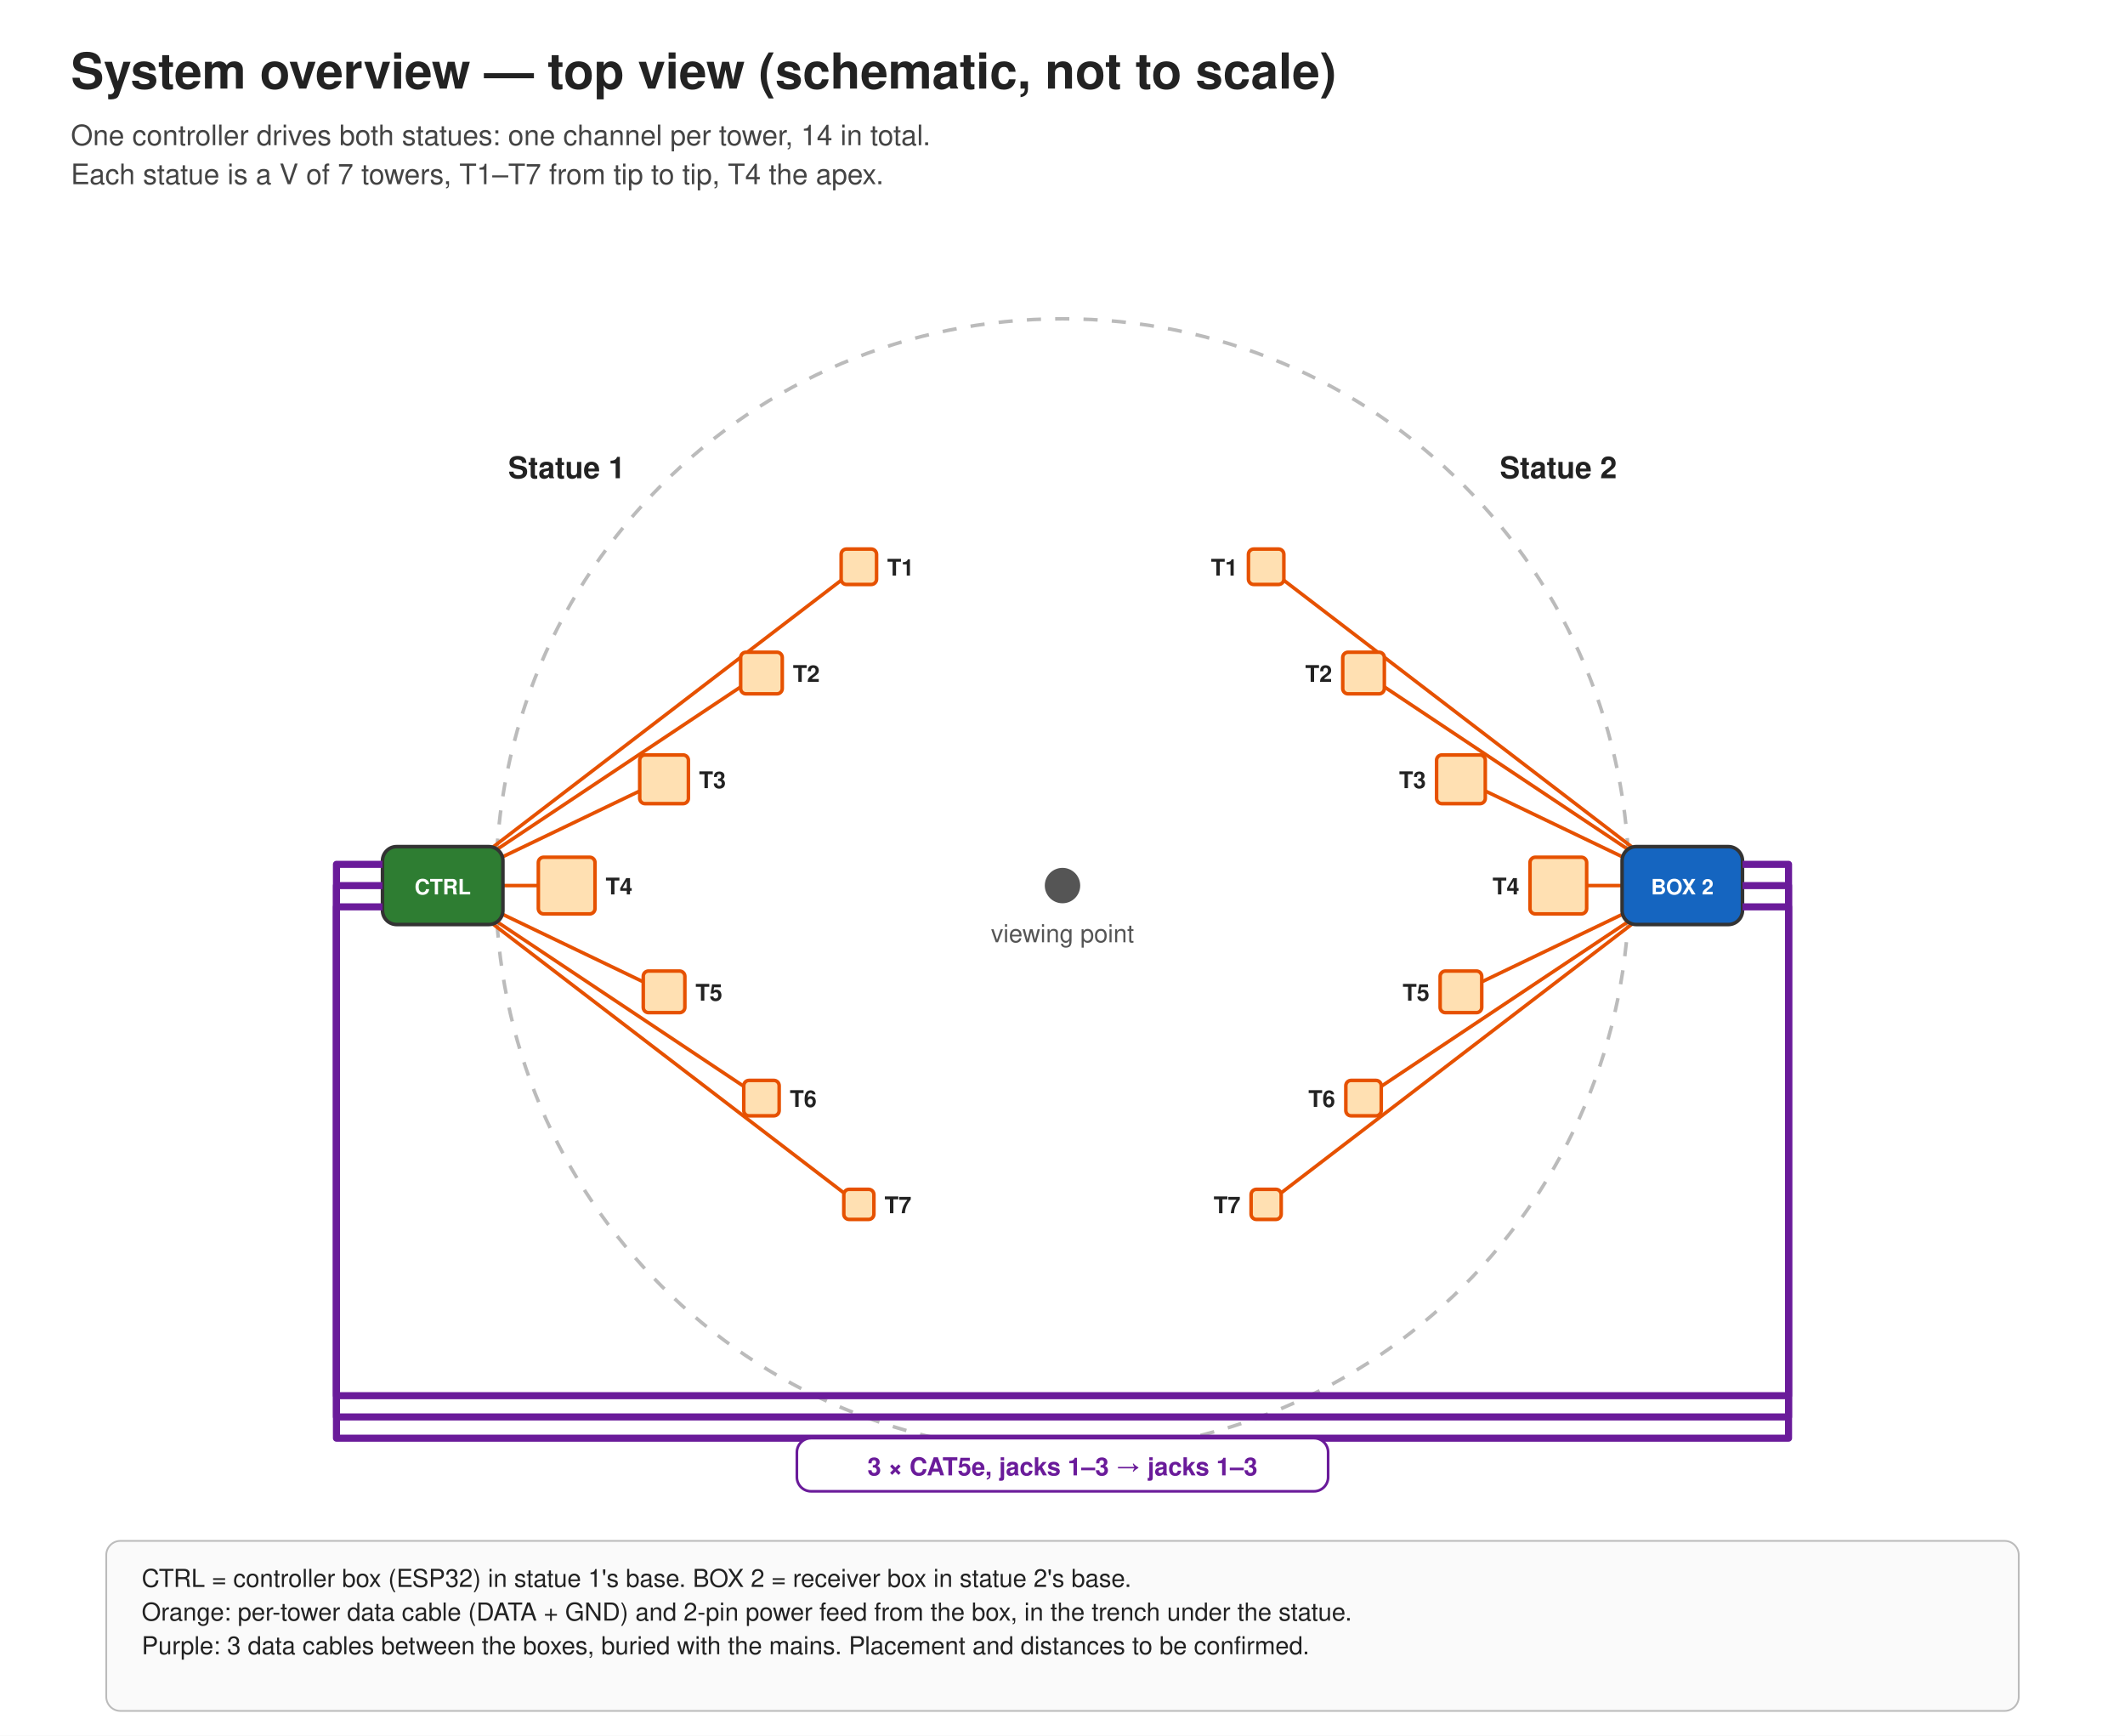
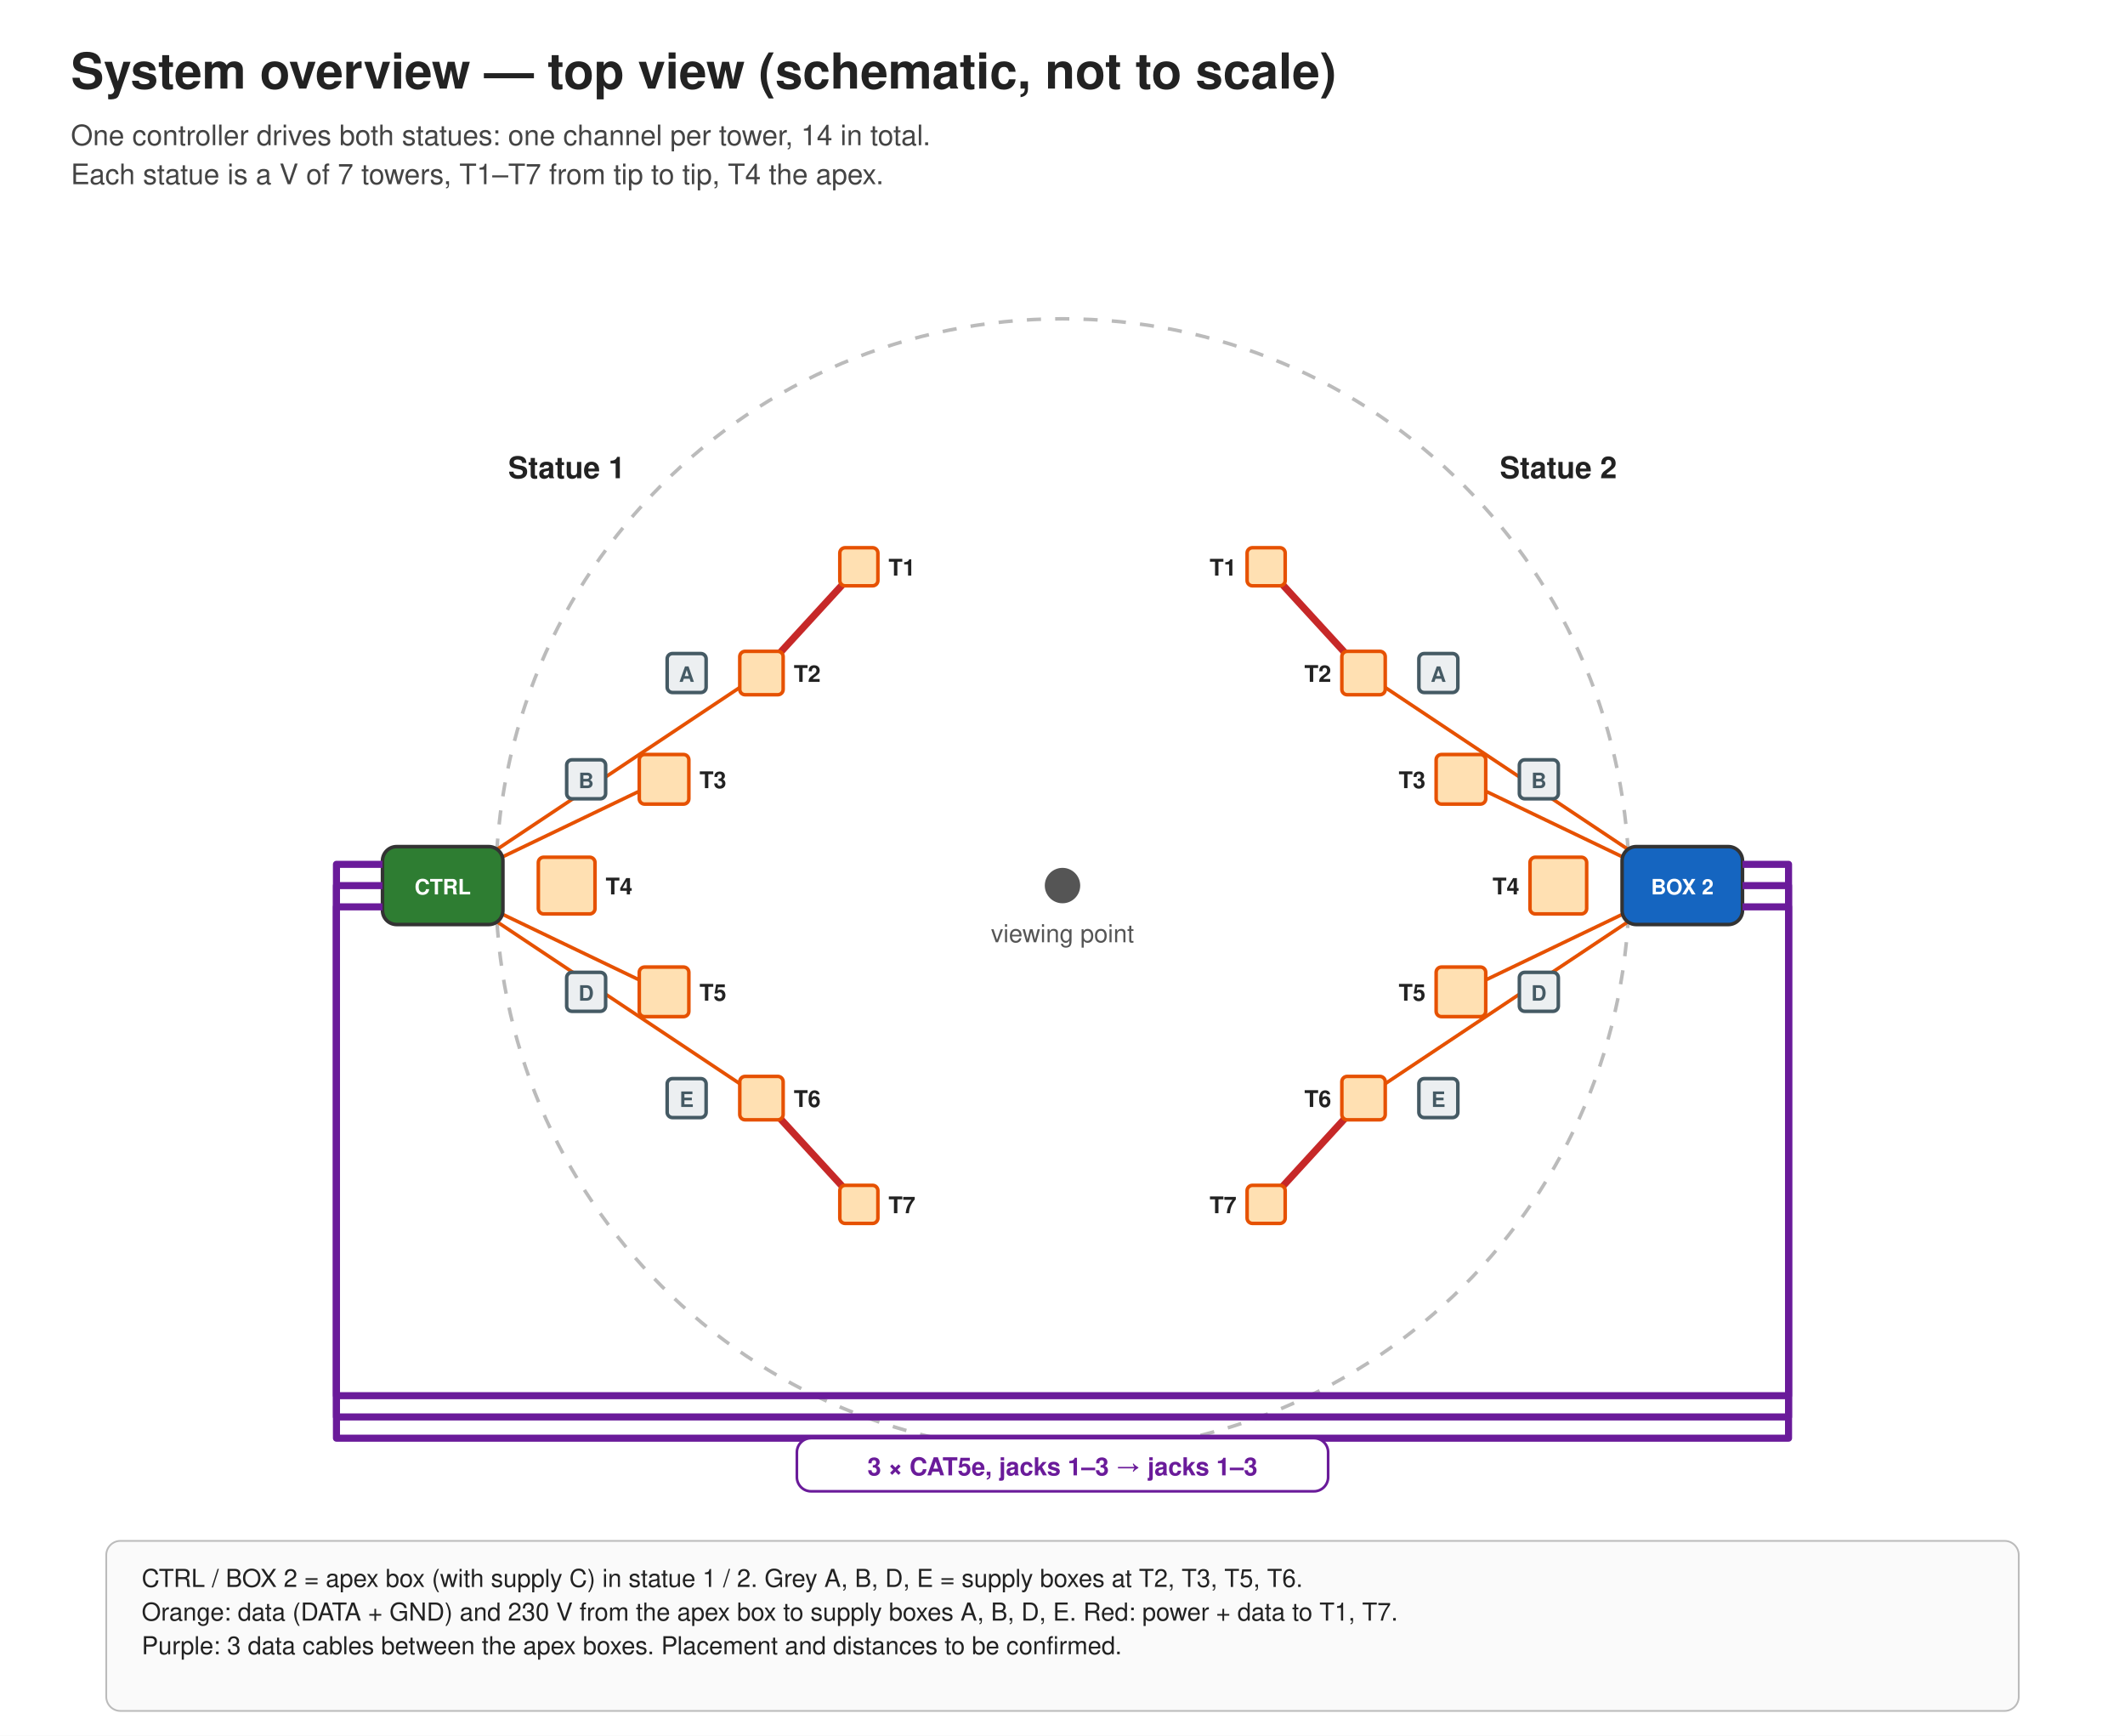
<svg xmlns="http://www.w3.org/2000/svg" width="1200" height="980" viewBox="0 0 1200 980">
  <rect x="0" y="0" width="1200" height="980" rx="0" fill="#ffffff" stroke="none" stroke-width="2" />
  <text x="40" y="50" font-family="Helvetica, Arial, sans-serif" font-size="28" text-anchor="start" font-weight="bold" fill="#222">System overview — top view (schematic, not to scale)</text>
  <text x="40" y="82" font-family="Helvetica, Arial, sans-serif" font-size="16" text-anchor="start" font-weight="normal" fill="#444">One controller drives both statues: one channel per tower, 14 in total.</text>
  <text x="40" y="104" font-family="Helvetica, Arial, sans-serif" font-size="16" text-anchor="start" font-weight="normal" fill="#444">Each statue is a V of 7 towers, T1–T7 from tip to tip, T4 the apex.</text>
  <circle cx="600" cy="500" r="320" fill="none" stroke="#bbb" stroke-width="2" stroke-dasharray="8 8" />
  <circle cx="600" cy="500" r="10" fill="#555" />
  <text x="600" y="532" font-family="Helvetica, Arial, sans-serif" font-size="14" text-anchor="middle" font-weight="normal" fill="#555">viewing point</text>
-   <polyline points="250,500 485,320" fill="none" stroke="#e65100" stroke-width="2" stroke-linejoin="round" />
  <polyline points="250,500 430,380" fill="none" stroke="#e65100" stroke-width="2" stroke-linejoin="round" />
+   <polyline points="430,380 485,320" fill="none" stroke="#c62828" stroke-width="4" stroke-linejoin="round" />
  <polyline points="250,500 375,440" fill="none" stroke="#e65100" stroke-width="2" stroke-linejoin="round" />
-   <polyline points="250,500 320,500" fill="none" stroke="#e65100" stroke-width="2" stroke-linejoin="round" />
  <polyline points="250,500 375,560" fill="none" stroke="#e65100" stroke-width="2" stroke-linejoin="round" />
  <polyline points="250,500 430,620" fill="none" stroke="#e65100" stroke-width="2" stroke-linejoin="round" />
-   <polyline points="250,500 485,680" fill="none" stroke="#e65100" stroke-width="2" stroke-linejoin="round" />
-   <rect x="475.0" y="310.0" width="20.0" height="20.0" rx="3" fill="#ffe0b2" stroke="#e65100" stroke-width="2" />
-   <text x="501.0" y="325" font-family="Helvetica, Arial, sans-serif" font-size="13" text-anchor="start" font-weight="bold" fill="#222">T1</text>
-   <rect x="418.25" y="368.25" width="23.5" height="23.5" rx="3" fill="#ffe0b2" stroke="#e65100" stroke-width="2" />
-   <text x="447.75" y="385" font-family="Helvetica, Arial, sans-serif" font-size="13" text-anchor="start" font-weight="bold" fill="#222">T2</text>
-   <rect x="361.25" y="426.25" width="27.5" height="27.5" rx="3" fill="#ffe0b2" stroke="#e65100" stroke-width="2" />
-   <text x="394.75" y="445" font-family="Helvetica, Arial, sans-serif" font-size="13" text-anchor="start" font-weight="bold" fill="#222">T3</text>
+   <polyline points="430,620 485,680" fill="none" stroke="#c62828" stroke-width="4" stroke-linejoin="round" />
+   <rect x="474.25" y="309.25" width="21.5" height="21.5" rx="3" fill="#ffe0b2" stroke="#e65100" stroke-width="2" />
+   <text x="501.75" y="325" font-family="Helvetica, Arial, sans-serif" font-size="13" text-anchor="start" font-weight="bold" fill="#222">T1</text>
+   <rect x="417.75" y="367.75" width="24.5" height="24.5" rx="3" fill="#ffe0b2" stroke="#e65100" stroke-width="2" />
+   <text x="448.25" y="385" font-family="Helvetica, Arial, sans-serif" font-size="13" text-anchor="start" font-weight="bold" fill="#222">T2</text>
+   <rect x="376.75" y="369" width="22" height="22" rx="3" fill="#eceff1" stroke="#455a64" stroke-width="2" />
+   <text x="387.75" y="385" font-family="Helvetica, Arial, sans-serif" font-size="12" text-anchor="middle" font-weight="bold" fill="#455a64">A</text>
+   <rect x="361.0" y="426.0" width="28.0" height="28.0" rx="3" fill="#ffe0b2" stroke="#e65100" stroke-width="2" />
+   <text x="395.0" y="445" font-family="Helvetica, Arial, sans-serif" font-size="13" text-anchor="start" font-weight="bold" fill="#222">T3</text>
+   <rect x="320.0" y="429" width="22" height="22" rx="3" fill="#eceff1" stroke="#455a64" stroke-width="2" />
+   <text x="331.0" y="445" font-family="Helvetica, Arial, sans-serif" font-size="12" text-anchor="middle" font-weight="bold" fill="#455a64">B</text>
  <rect x="304.0" y="484.0" width="32.0" height="32.0" rx="3" fill="#ffe0b2" stroke="#e65100" stroke-width="2" />
  <text x="342.0" y="505" font-family="Helvetica, Arial, sans-serif" font-size="13" text-anchor="start" font-weight="bold" fill="#222">T4</text>
-   <rect x="363.25" y="548.25" width="23.5" height="23.5" rx="3" fill="#ffe0b2" stroke="#e65100" stroke-width="2" />
-   <text x="392.75" y="565" font-family="Helvetica, Arial, sans-serif" font-size="13" text-anchor="start" font-weight="bold" fill="#222">T5</text>
-   <rect x="420.0" y="610.0" width="20.0" height="20.0" rx="3" fill="#ffe0b2" stroke="#e65100" stroke-width="2" />
-   <text x="446.0" y="625" font-family="Helvetica, Arial, sans-serif" font-size="13" text-anchor="start" font-weight="bold" fill="#222">T6</text>
-   <rect x="476.5" y="671.5" width="17.0" height="17.0" rx="3" fill="#ffe0b2" stroke="#e65100" stroke-width="2" />
-   <text x="499.5" y="685" font-family="Helvetica, Arial, sans-serif" font-size="13" text-anchor="start" font-weight="bold" fill="#222">T7</text>
+   <rect x="361.0" y="546.0" width="28.0" height="28.0" rx="3" fill="#ffe0b2" stroke="#e65100" stroke-width="2" />
+   <text x="395.0" y="565" font-family="Helvetica, Arial, sans-serif" font-size="13" text-anchor="start" font-weight="bold" fill="#222">T5</text>
+   <rect x="320.0" y="549" width="22" height="22" rx="3" fill="#eceff1" stroke="#455a64" stroke-width="2" />
+   <text x="331.0" y="565" font-family="Helvetica, Arial, sans-serif" font-size="12" text-anchor="middle" font-weight="bold" fill="#455a64">D</text>
+   <rect x="417.75" y="607.75" width="24.5" height="24.5" rx="3" fill="#ffe0b2" stroke="#e65100" stroke-width="2" />
+   <text x="448.25" y="625" font-family="Helvetica, Arial, sans-serif" font-size="13" text-anchor="start" font-weight="bold" fill="#222">T6</text>
+   <rect x="376.75" y="609" width="22" height="22" rx="3" fill="#eceff1" stroke="#455a64" stroke-width="2" />
+   <text x="387.75" y="625" font-family="Helvetica, Arial, sans-serif" font-size="12" text-anchor="middle" font-weight="bold" fill="#455a64">E</text>
+   <rect x="474.25" y="669.25" width="21.5" height="21.5" rx="3" fill="#ffe0b2" stroke="#e65100" stroke-width="2" />
+   <text x="501.75" y="685" font-family="Helvetica, Arial, sans-serif" font-size="13" text-anchor="start" font-weight="bold" fill="#222">T7</text>
  <rect x="216" y="478" width="68" height="44" rx="8" fill="#2e7d32" stroke="#333" stroke-width="2" />
  <text x="250" y="505" font-family="Helvetica, Arial, sans-serif" font-size="12" text-anchor="middle" font-weight="bold" fill="#fff">CTRL</text>
  <text x="320" y="270" font-family="Helvetica, Arial, sans-serif" font-size="17" text-anchor="middle" font-weight="bold" fill="#222">Statue 1</text>
-   <polyline points="950,500 715,320" fill="none" stroke="#e65100" stroke-width="2" stroke-linejoin="round" />
  <polyline points="950,500 770,380" fill="none" stroke="#e65100" stroke-width="2" stroke-linejoin="round" />
+   <polyline points="770,380 715,320" fill="none" stroke="#c62828" stroke-width="4" stroke-linejoin="round" />
  <polyline points="950,500 825,440" fill="none" stroke="#e65100" stroke-width="2" stroke-linejoin="round" />
-   <polyline points="950,500 880,500" fill="none" stroke="#e65100" stroke-width="2" stroke-linejoin="round" />
  <polyline points="950,500 825,560" fill="none" stroke="#e65100" stroke-width="2" stroke-linejoin="round" />
  <polyline points="950,500 770,620" fill="none" stroke="#e65100" stroke-width="2" stroke-linejoin="round" />
-   <polyline points="950,500 715,680" fill="none" stroke="#e65100" stroke-width="2" stroke-linejoin="round" />
-   <rect x="705.0" y="310.0" width="20.0" height="20.0" rx="3" fill="#ffe0b2" stroke="#e65100" stroke-width="2" />
-   <text x="699.0" y="325" font-family="Helvetica, Arial, sans-serif" font-size="13" text-anchor="end" font-weight="bold" fill="#222">T1</text>
-   <rect x="758.25" y="368.25" width="23.5" height="23.5" rx="3" fill="#ffe0b2" stroke="#e65100" stroke-width="2" />
-   <text x="752.25" y="385" font-family="Helvetica, Arial, sans-serif" font-size="13" text-anchor="end" font-weight="bold" fill="#222">T2</text>
-   <rect x="811.25" y="426.25" width="27.5" height="27.5" rx="3" fill="#ffe0b2" stroke="#e65100" stroke-width="2" />
-   <text x="805.25" y="445" font-family="Helvetica, Arial, sans-serif" font-size="13" text-anchor="end" font-weight="bold" fill="#222">T3</text>
+   <polyline points="770,620 715,680" fill="none" stroke="#c62828" stroke-width="4" stroke-linejoin="round" />
+   <rect x="704.25" y="309.25" width="21.5" height="21.5" rx="3" fill="#ffe0b2" stroke="#e65100" stroke-width="2" />
+   <text x="698.25" y="325" font-family="Helvetica, Arial, sans-serif" font-size="13" text-anchor="end" font-weight="bold" fill="#222">T1</text>
+   <rect x="757.75" y="367.75" width="24.5" height="24.5" rx="3" fill="#ffe0b2" stroke="#e65100" stroke-width="2" />
+   <text x="751.75" y="385" font-family="Helvetica, Arial, sans-serif" font-size="13" text-anchor="end" font-weight="bold" fill="#222">T2</text>
+   <rect x="801.25" y="369" width="22" height="22" rx="3" fill="#eceff1" stroke="#455a64" stroke-width="2" />
+   <text x="812.25" y="385" font-family="Helvetica, Arial, sans-serif" font-size="12" text-anchor="middle" font-weight="bold" fill="#455a64">A</text>
+   <rect x="811.0" y="426.0" width="28.0" height="28.0" rx="3" fill="#ffe0b2" stroke="#e65100" stroke-width="2" />
+   <text x="805.0" y="445" font-family="Helvetica, Arial, sans-serif" font-size="13" text-anchor="end" font-weight="bold" fill="#222">T3</text>
+   <rect x="858.0" y="429" width="22" height="22" rx="3" fill="#eceff1" stroke="#455a64" stroke-width="2" />
+   <text x="869.0" y="445" font-family="Helvetica, Arial, sans-serif" font-size="12" text-anchor="middle" font-weight="bold" fill="#455a64">B</text>
  <rect x="864.0" y="484.0" width="32.0" height="32.0" rx="3" fill="#ffe0b2" stroke="#e65100" stroke-width="2" />
  <text x="858.0" y="505" font-family="Helvetica, Arial, sans-serif" font-size="13" text-anchor="end" font-weight="bold" fill="#222">T4</text>
-   <rect x="813.25" y="548.25" width="23.5" height="23.5" rx="3" fill="#ffe0b2" stroke="#e65100" stroke-width="2" />
-   <text x="807.25" y="565" font-family="Helvetica, Arial, sans-serif" font-size="13" text-anchor="end" font-weight="bold" fill="#222">T5</text>
-   <rect x="760.0" y="610.0" width="20.0" height="20.0" rx="3" fill="#ffe0b2" stroke="#e65100" stroke-width="2" />
-   <text x="754.0" y="625" font-family="Helvetica, Arial, sans-serif" font-size="13" text-anchor="end" font-weight="bold" fill="#222">T6</text>
-   <rect x="706.5" y="671.5" width="17.0" height="17.0" rx="3" fill="#ffe0b2" stroke="#e65100" stroke-width="2" />
-   <text x="700.5" y="685" font-family="Helvetica, Arial, sans-serif" font-size="13" text-anchor="end" font-weight="bold" fill="#222">T7</text>
+   <rect x="811.0" y="546.0" width="28.0" height="28.0" rx="3" fill="#ffe0b2" stroke="#e65100" stroke-width="2" />
+   <text x="805.0" y="565" font-family="Helvetica, Arial, sans-serif" font-size="13" text-anchor="end" font-weight="bold" fill="#222">T5</text>
+   <rect x="858.0" y="549" width="22" height="22" rx="3" fill="#eceff1" stroke="#455a64" stroke-width="2" />
+   <text x="869.0" y="565" font-family="Helvetica, Arial, sans-serif" font-size="12" text-anchor="middle" font-weight="bold" fill="#455a64">D</text>
+   <rect x="757.75" y="607.75" width="24.5" height="24.5" rx="3" fill="#ffe0b2" stroke="#e65100" stroke-width="2" />
+   <text x="751.75" y="625" font-family="Helvetica, Arial, sans-serif" font-size="13" text-anchor="end" font-weight="bold" fill="#222">T6</text>
+   <rect x="801.25" y="609" width="22" height="22" rx="3" fill="#eceff1" stroke="#455a64" stroke-width="2" />
+   <text x="812.25" y="625" font-family="Helvetica, Arial, sans-serif" font-size="12" text-anchor="middle" font-weight="bold" fill="#455a64">E</text>
+   <rect x="704.25" y="669.25" width="21.5" height="21.5" rx="3" fill="#ffe0b2" stroke="#e65100" stroke-width="2" />
+   <text x="698.25" y="685" font-family="Helvetica, Arial, sans-serif" font-size="13" text-anchor="end" font-weight="bold" fill="#222">T7</text>
  <rect x="916" y="478" width="68" height="44" rx="8" fill="#1565c0" stroke="#333" stroke-width="2" />
  <text x="950" y="505" font-family="Helvetica, Arial, sans-serif" font-size="12" text-anchor="middle" font-weight="bold" fill="#fff">BOX 2</text>
  <text x="880" y="270" font-family="Helvetica, Arial, sans-serif" font-size="17" text-anchor="middle" font-weight="bold" fill="#222">Statue 2</text>
  <polyline points="216,488 190,488 190,788 1010,788 1010,488 984,488" fill="none" stroke="#6a1b9a" stroke-width="4" stroke-linejoin="round" />
  <polyline points="216,500 190,500 190,800 1010,800 1010,500 984,500" fill="none" stroke="#6a1b9a" stroke-width="4" stroke-linejoin="round" />
  <polyline points="216,512 190,512 190,812 1010,812 1010,512 984,512" fill="none" stroke="#6a1b9a" stroke-width="4" stroke-linejoin="round" />
  <rect x="450" y="812" width="300" height="30" rx="8" fill="#fff" stroke="#6a1b9a" stroke-width="1.5" />
  <text x="600" y="833" font-family="Helvetica, Arial, sans-serif" font-size="14" text-anchor="middle" font-weight="bold" fill="#6a1b9a">3 × CAT5e, jacks 1–3 → jacks 1–3</text>
  <rect x="60" y="870" width="1080" height="96" rx="8" fill="#fafafa" stroke="#bbb" stroke-width="1" />
-   <text x="80" y="896" font-family="Helvetica, Arial, sans-serif" font-size="14" text-anchor="start" font-weight="normal" fill="#222">CTRL = controller box (ESP32) in statue 1's base. BOX 2 = receiver box in statue 2's base.</text>
-   <text x="80" y="915" font-family="Helvetica, Arial, sans-serif" font-size="14" text-anchor="start" font-weight="normal" fill="#222">Orange: per-tower data cable (DATA + GND) and 2-pin power feed from the box, in the trench under the statue.</text>
-   <text x="80" y="934" font-family="Helvetica, Arial, sans-serif" font-size="14" text-anchor="start" font-weight="normal" fill="#222">Purple: 3 data cables between the boxes, buried with the mains. Placement and distances to be confirmed.</text>
+   <text x="80" y="896" font-family="Helvetica, Arial, sans-serif" font-size="14" text-anchor="start" font-weight="normal" fill="#222">CTRL / BOX 2 = apex box (with supply C) in statue 1 / 2. Grey A, B, D, E = supply boxes at T2, T3, T5, T6.</text>
+   <text x="80" y="915" font-family="Helvetica, Arial, sans-serif" font-size="14" text-anchor="start" font-weight="normal" fill="#222">Orange: data (DATA + GND) and 230 V from the apex box to supply boxes A, B, D, E. Red: power + data to T1, T7.</text>
+   <text x="80" y="934" font-family="Helvetica, Arial, sans-serif" font-size="14" text-anchor="start" font-weight="normal" fill="#222">Purple: 3 data cables between the apex boxes. Placement and distances to be confirmed.</text>
</svg>
